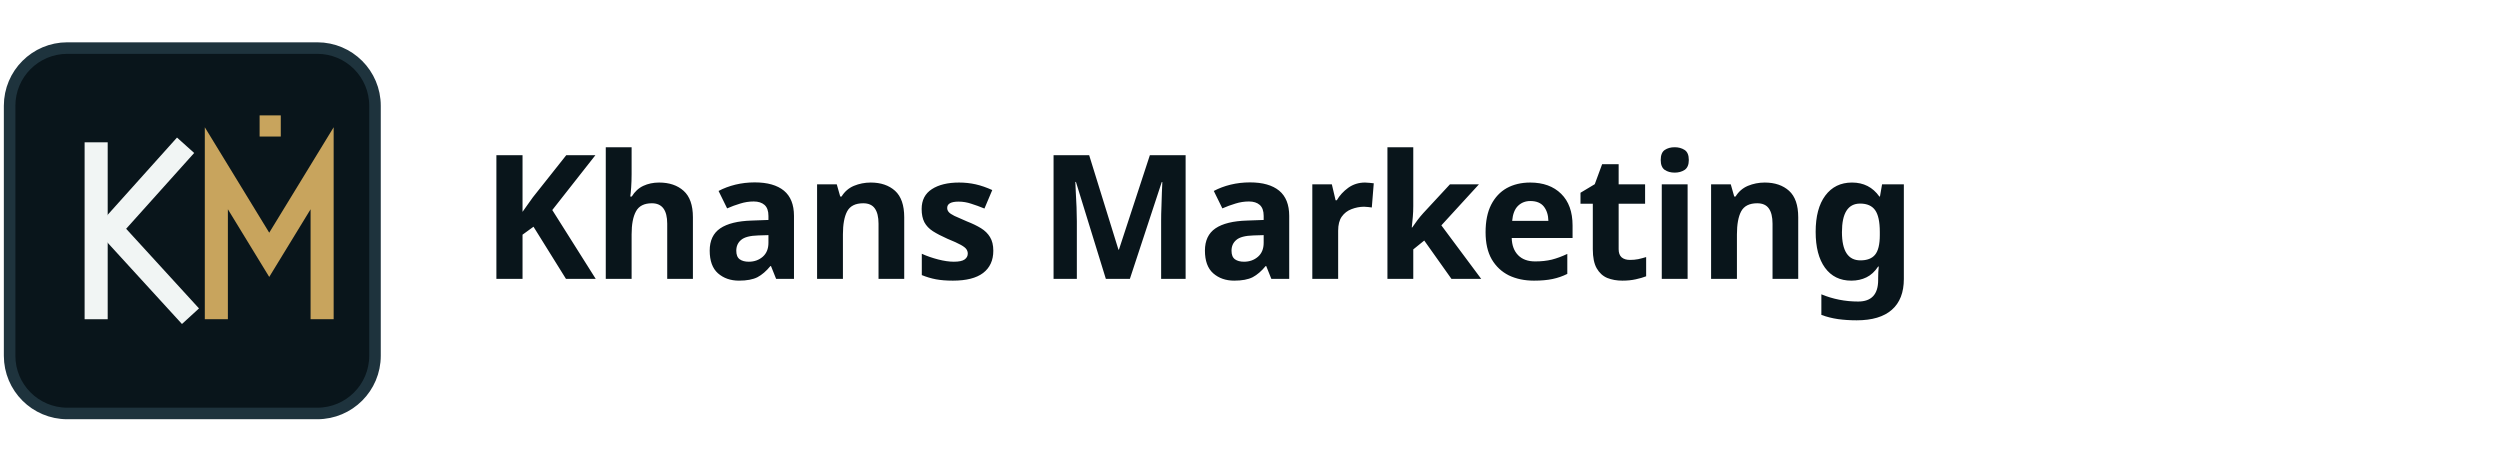
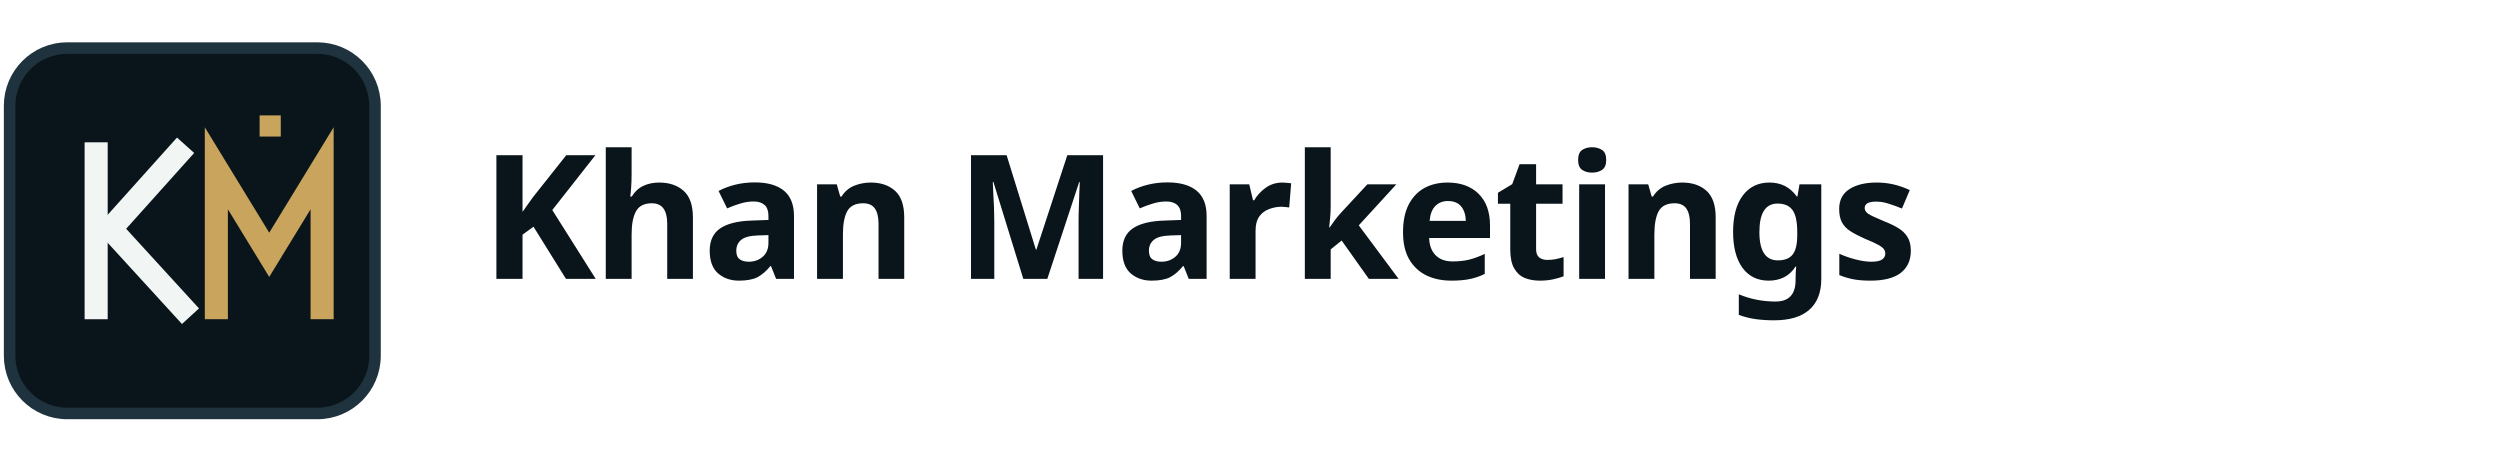
<svg xmlns="http://www.w3.org/2000/svg" viewBox="0 0 260 48" fill="none">
  <rect x="1" y="5" width="38" height="38" rx="6" fill="#09151B" stroke="#1E333D" stroke-width="1.2" />
  <path d="M10 32V16" stroke="#F1F5F4" stroke-width="2.4" stroke-linecap="square" />
  <path d="M18.5 16L11.5 23.8L19 32" stroke="#F1F5F4" stroke-width="2.4" stroke-linecap="square" stroke-linejoin="miter" />
  <path d="M22.5 32V17.5L28 26.5L33.5 17.5V32" stroke="#C8A45D" stroke-width="2.4" stroke-linecap="square" stroke-linejoin="miter" />
  <rect x="27" y="12" width="2.2" height="2.2" fill="#C8A45D" />
-   <text x="50" y="29" fill="#09151B" font-family="'Plus Jakarta Sans', system-ui, sans-serif" font-size="18" font-weight="700" letter-spacing="-0.02em">Khans Marketing</text>
+   <text x="50" y="29" fill="#09151B" font-family="'Plus Jakarta Sans', system-ui, sans-serif" font-size="18" font-weight="700" letter-spacing="-0.02em">Khan Marketings</text>
</svg>
